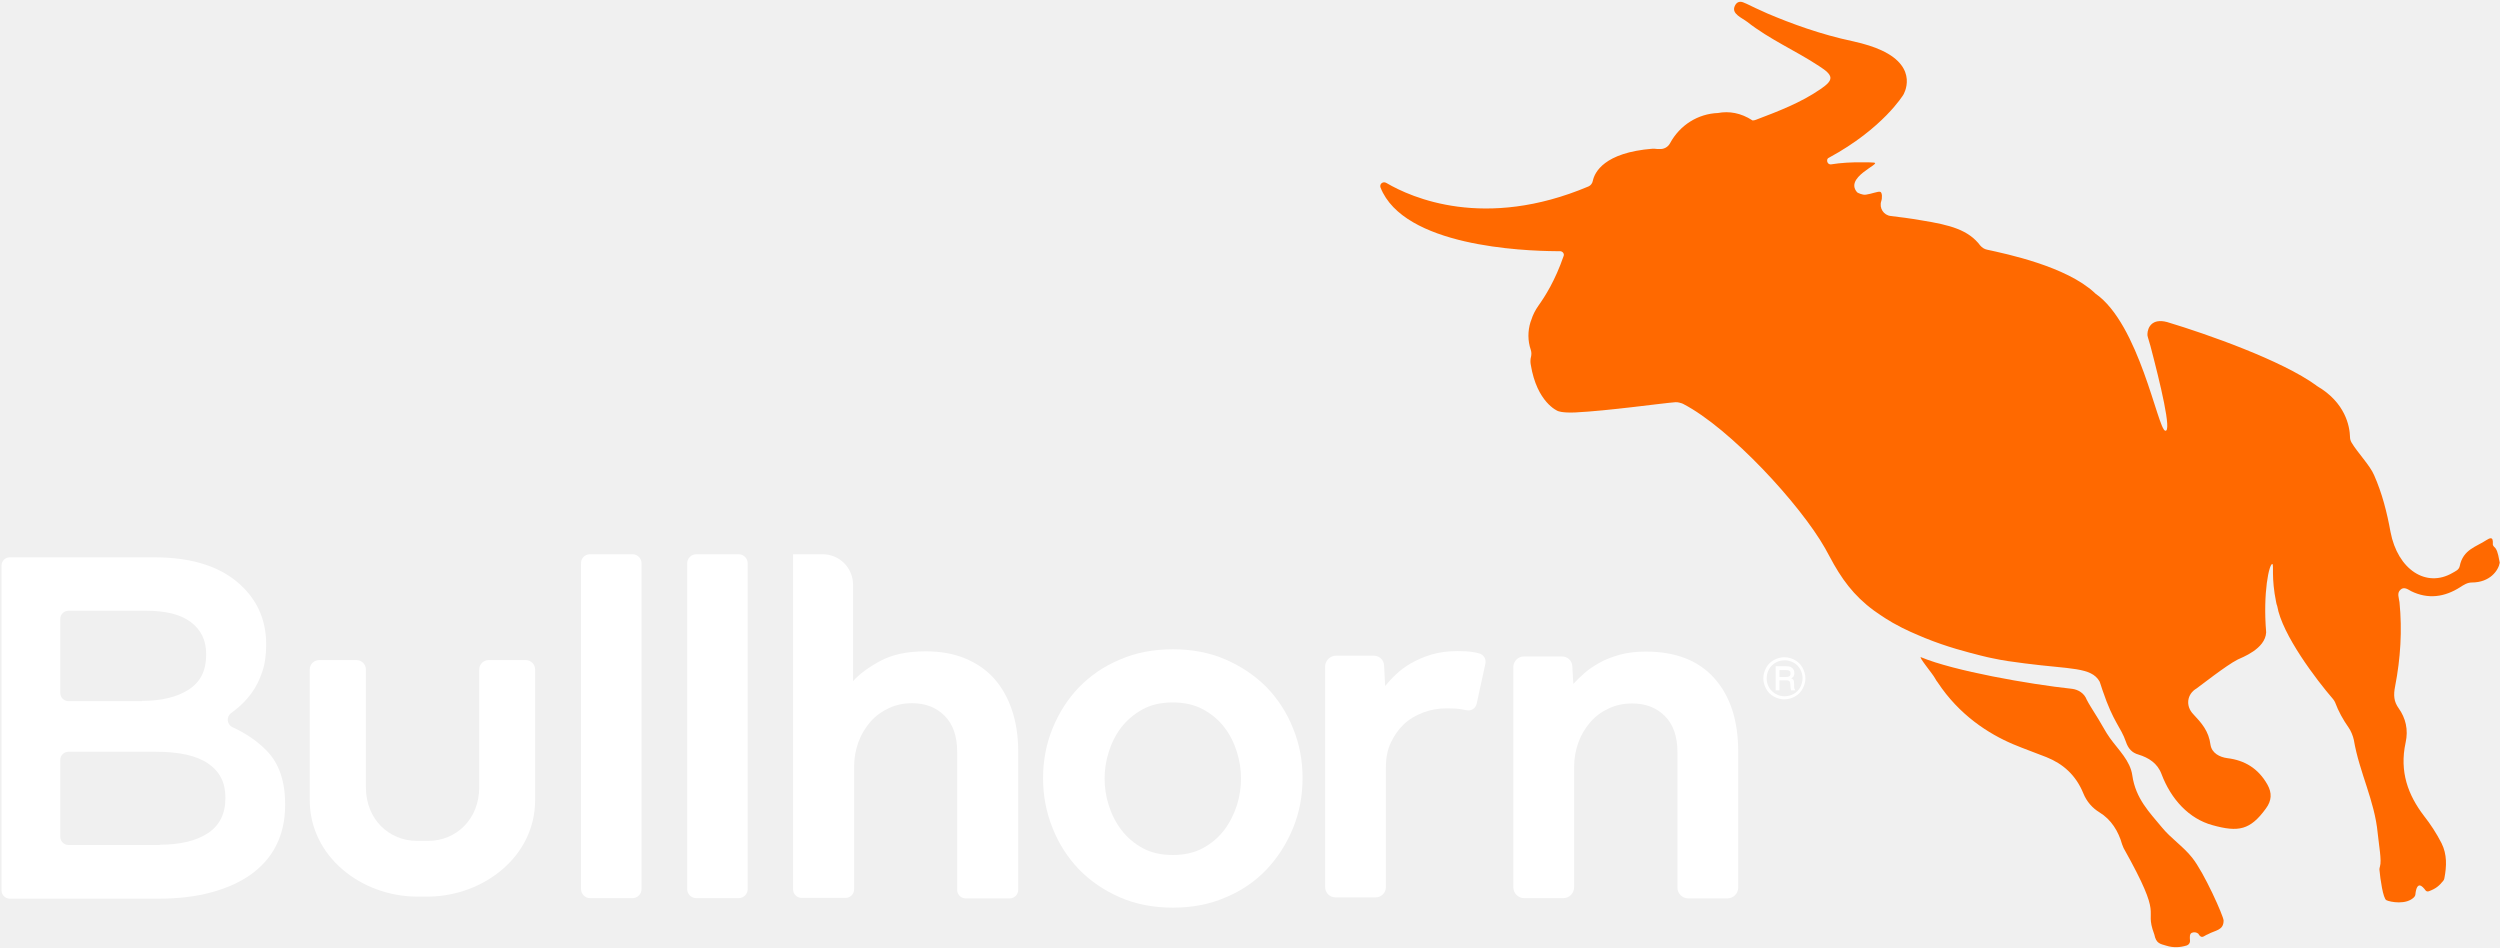
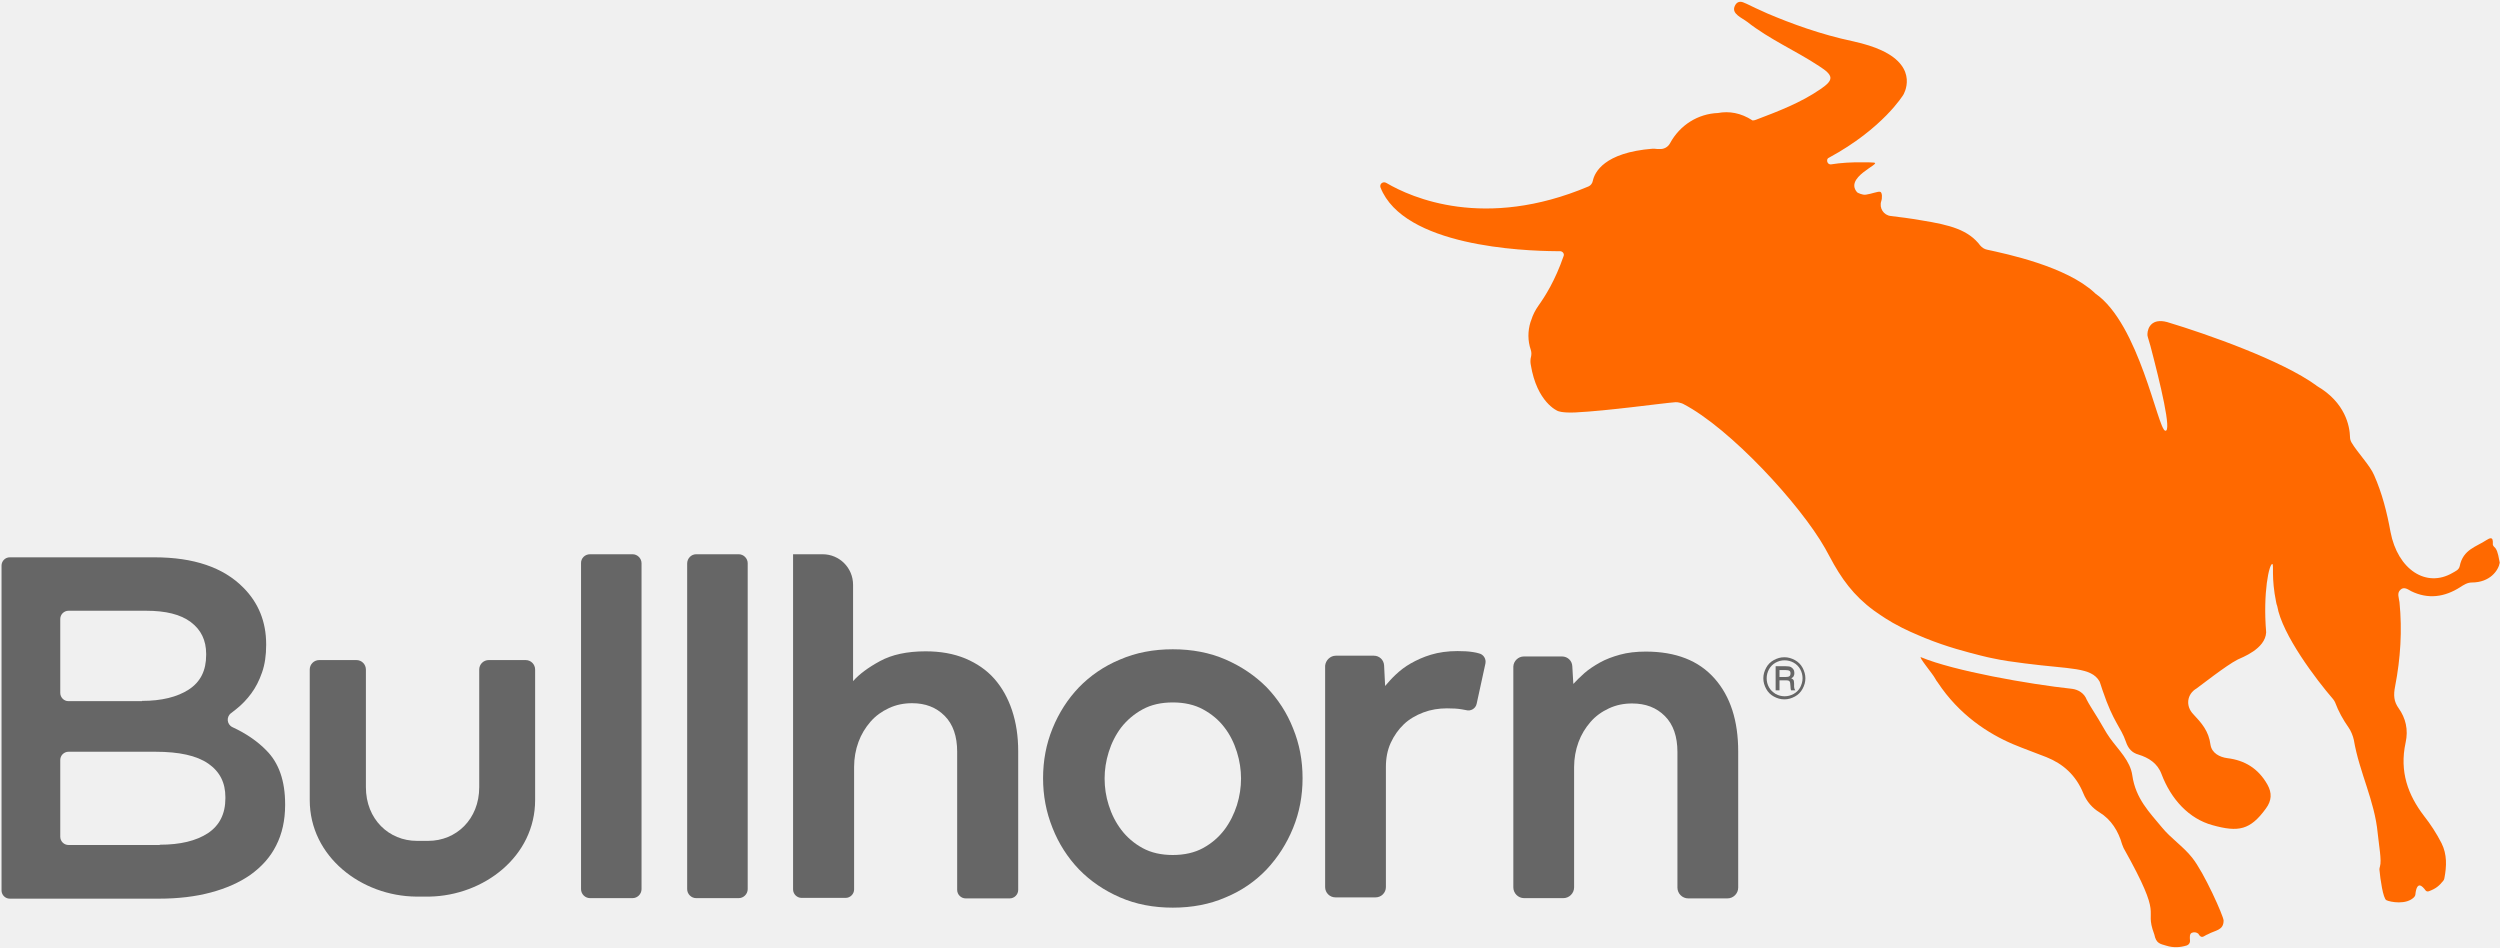
<svg xmlns="http://www.w3.org/2000/svg" width="153px" height="58px" viewBox="0 0 153 58" version="1.1">
  <defs />
  <g id="Page-1" stroke="none" stroke-width="1" fill="none" fill-rule="evenodd">
    <g id="BH16_logo_orange_blue_linear">
      <g id="Layer_1">
        <g id="Group">
-           <path d="M0.094,34.611 C0.094,34.344 0.314,34.108 0.596,34.108 L9.447,34.108 C11.848,34.108 13.668,34.721 14.892,35.963 C15.818,36.891 16.289,38.054 16.289,39.421 L16.289,39.484 C16.289,40.097 16.21,40.663 16.038,41.15 C15.865,41.653 15.645,42.078 15.378,42.439 C15.112,42.801 14.798,43.131 14.437,43.414 C14.343,43.492 14.249,43.555 14.154,43.634 C13.841,43.854 13.872,44.325 14.217,44.498 C15.033,44.875 15.739,45.347 16.304,45.928 C17.073,46.699 17.45,47.799 17.45,49.214 L17.45,49.276 C17.45,50.204 17.262,51.037 16.901,51.744 C16.54,52.467 16.006,53.049 15.331,53.536 C14.657,54.008 13.841,54.369 12.899,54.621 C11.958,54.872 10.906,54.998 9.729,54.998 L0.596,54.998 C0.33,54.998 0.094,54.778 0.094,54.495 L0.094,34.611 L0.094,34.611 Z M8.694,42.895 C9.886,42.895 10.843,42.659 11.55,42.203 C12.271,41.732 12.617,41.04 12.617,40.081 L12.617,40.018 C12.617,39.185 12.303,38.541 11.675,38.069 C11.047,37.598 10.137,37.378 8.945,37.378 L4.19,37.378 C3.923,37.378 3.688,37.598 3.688,37.881 L3.688,42.408 C3.688,42.675 3.907,42.911 4.19,42.911 L8.694,42.911 L8.694,42.895 Z M9.776,51.697 C11.032,51.697 12.005,51.461 12.726,50.99 C13.433,50.518 13.794,49.811 13.794,48.852 L13.794,48.789 C13.794,47.893 13.448,47.217 12.742,46.73 C12.036,46.243 10.969,46.007 9.51,46.007 L4.19,46.007 C3.923,46.007 3.688,46.227 3.688,46.51 L3.688,51.21 C3.688,51.477 3.907,51.713 4.19,51.713 L9.776,51.713 L9.776,51.697 Z" id="Shape" fill="#FFFFFF" />
-           <path d="M36.108,33.92 L38.713,33.92 C39.011,33.92 39.262,34.171 39.262,34.47 L39.262,54.416 C39.262,54.715 39.011,54.966 38.713,54.966 L36.108,54.966 C35.81,54.966 35.559,54.715 35.559,54.416 L35.559,34.486 C35.543,34.171 35.794,33.92 36.108,33.92" id="Shape" fill="#FFFFFF" />
-           <path d="M42.605,33.92 L45.21,33.92 C45.508,33.92 45.759,34.171 45.759,34.47 L45.759,54.416 C45.759,54.715 45.508,54.966 45.21,54.966 L42.605,54.966 C42.306,54.966 42.055,54.715 42.055,54.416 L42.055,34.486 C42.055,34.171 42.306,33.92 42.605,33.92" id="Shape" fill="#FFFFFF" />
-           <path d="M48.552,33.92 L50.341,33.92 C51.377,33.92 52.208,34.753 52.208,35.79 L52.208,41.685 C52.585,41.26 53.134,40.851 53.856,40.459 C54.578,40.066 55.504,39.861 56.649,39.861 C57.559,39.861 58.36,40.003 59.082,40.301 C59.788,40.6 60.384,41.009 60.855,41.543 C61.326,42.078 61.686,42.722 61.938,43.476 C62.189,44.231 62.314,45.064 62.314,45.976 L62.314,54.463 C62.314,54.746 62.079,54.982 61.796,54.982 L59.097,54.982 C58.815,54.982 58.579,54.746 58.579,54.463 L58.579,46.007 C58.579,45.064 58.328,44.325 57.81,43.807 C57.293,43.288 56.634,43.036 55.818,43.036 C55.315,43.036 54.845,43.131 54.405,43.335 C53.966,43.539 53.589,43.807 53.275,44.168 C52.962,44.53 52.71,44.938 52.538,45.41 C52.365,45.881 52.271,46.4 52.271,46.934 L52.271,54.432 C52.271,54.715 52.036,54.951 51.753,54.951 L49.054,54.951 C48.772,54.951 48.536,54.715 48.536,54.432 L48.536,36.498 L48.536,33.92 L48.552,33.92 Z" id="Shape" fill="#FFFFFF" />
-           <path d="M93.259,40.176 L95.598,40.176 C95.927,40.176 96.21,40.427 96.225,40.773 L96.288,41.857 C96.476,41.653 96.696,41.433 96.963,41.197 C97.23,40.962 97.543,40.757 97.904,40.553 C98.265,40.349 98.689,40.191 99.144,40.066 C99.599,39.94 100.133,39.877 100.713,39.877 C102.565,39.877 103.962,40.427 104.934,41.527 C105.907,42.628 106.378,44.121 106.378,45.991 L106.378,54.322 C106.378,54.683 106.08,54.982 105.719,54.982 L103.318,54.982 C102.957,54.982 102.659,54.683 102.659,54.322 L102.659,46.023 C102.659,45.08 102.408,44.341 101.89,43.822 C101.372,43.304 100.713,43.052 99.882,43.052 C99.379,43.052 98.909,43.146 98.469,43.351 C98.03,43.555 97.653,43.822 97.339,44.184 C97.026,44.545 96.774,44.954 96.602,45.425 C96.429,45.897 96.335,46.416 96.335,46.95 L96.335,54.306 C96.335,54.668 96.037,54.966 95.676,54.966 L93.275,54.966 C92.914,54.966 92.616,54.668 92.616,54.306 L92.616,40.789 C92.632,40.459 92.914,40.176 93.259,40.176" id="Shape" fill="#FFFFFF" />
-           <path d="M110.49,41.512 C110.49,41.747 110.427,41.952 110.317,42.156 C110.207,42.36 110.05,42.518 109.846,42.628 C109.642,42.738 109.438,42.801 109.203,42.801 C108.967,42.801 108.763,42.738 108.559,42.628 C108.355,42.518 108.198,42.36 108.089,42.156 C107.979,41.952 107.916,41.747 107.916,41.512 C107.916,41.276 107.979,41.072 108.089,40.867 C108.198,40.663 108.355,40.506 108.559,40.396 C108.763,40.286 108.967,40.223 109.203,40.223 C109.438,40.223 109.642,40.286 109.846,40.396 C110.05,40.506 110.207,40.663 110.317,40.867 C110.427,41.072 110.49,41.292 110.49,41.512 L110.49,41.512 Z M110.317,41.512 C110.317,41.323 110.27,41.134 110.176,40.962 C110.082,40.789 109.94,40.647 109.768,40.553 C109.595,40.459 109.407,40.411 109.218,40.411 C109.014,40.411 108.842,40.459 108.669,40.553 C108.497,40.647 108.355,40.789 108.261,40.962 C108.167,41.134 108.12,41.323 108.12,41.512 C108.12,41.716 108.167,41.889 108.261,42.062 C108.355,42.235 108.497,42.36 108.669,42.47 C108.842,42.565 109.03,42.612 109.218,42.612 C109.407,42.612 109.595,42.565 109.768,42.47 C109.94,42.376 110.082,42.235 110.176,42.062 C110.254,41.905 110.317,41.716 110.317,41.512 L110.317,41.512 Z M108.669,40.773 L109.281,40.773 C109.422,40.773 109.532,40.789 109.595,40.82 C109.658,40.851 109.705,40.899 109.752,40.962 C109.799,41.024 109.815,41.103 109.815,41.197 C109.815,41.276 109.799,41.339 109.768,41.386 C109.752,41.433 109.705,41.464 109.626,41.512 C109.689,41.543 109.736,41.575 109.768,41.622 C109.783,41.669 109.799,41.732 109.799,41.842 L109.799,42.015 C109.799,42.093 109.815,42.156 109.846,42.203 L109.878,42.25 L109.611,42.25 C109.595,42.188 109.579,42.125 109.579,42.03 L109.564,41.857 C109.564,41.795 109.548,41.747 109.532,41.716 C109.517,41.685 109.485,41.669 109.454,41.653 C109.422,41.637 109.36,41.637 109.266,41.637 L108.905,41.637 L108.905,42.25 L108.669,42.25 L108.669,40.773 L108.669,40.773 Z M108.905,40.993 L108.905,41.433 L109.266,41.433 C109.375,41.433 109.454,41.417 109.485,41.402 C109.548,41.37 109.579,41.307 109.579,41.213 C109.579,41.134 109.564,41.087 109.517,41.056 C109.47,41.024 109.391,41.009 109.281,41.009 L108.905,41.009 L108.905,40.993 Z" id="Shape" fill="#FFFFFF" />
-           <path d="M81.757,40.128 L84.079,40.128 C84.425,40.128 84.691,40.396 84.707,40.726 L84.77,41.983 C84.942,41.779 85.146,41.543 85.413,41.292 C85.68,41.04 85.978,40.804 86.339,40.6 C86.7,40.396 87.108,40.207 87.579,40.066 C88.05,39.924 88.599,39.846 89.195,39.846 C89.556,39.846 89.87,39.861 90.152,39.908 C90.278,39.924 90.403,39.956 90.513,39.987 C90.796,40.05 90.968,40.333 90.906,40.616 L90.372,43.068 C90.309,43.366 90.011,43.539 89.729,43.461 C89.65,43.445 89.556,43.429 89.478,43.414 C89.211,43.366 88.913,43.351 88.552,43.351 C88.05,43.351 87.563,43.429 87.108,43.602 C86.653,43.775 86.245,44.011 85.915,44.325 C85.586,44.64 85.319,45.017 85.115,45.457 C84.911,45.897 84.817,46.4 84.817,46.934 L84.817,54.291 C84.817,54.636 84.534,54.919 84.189,54.919 L81.726,54.919 C81.38,54.919 81.098,54.636 81.098,54.291 L81.098,40.741 C81.129,40.411 81.412,40.128 81.757,40.128" id="Shape" fill="#FFFFFF" />
-           <path d="M29.91,40.396 C29.596,40.396 29.329,40.647 29.329,40.977 L29.329,48.176 C29.329,50.141 27.917,51.461 26.206,51.461 L25.516,51.461 C23.805,51.461 22.393,50.141 22.393,48.176 L22.393,40.977 C22.393,40.663 22.142,40.396 21.812,40.396 L19.537,40.396 C19.223,40.396 18.956,40.647 18.956,40.977 L18.956,48.962 C18.956,52.436 22.126,54.841 25.469,54.872 L25.469,54.872 L25.5,54.872 L25.547,54.872 L25.547,54.872 L26.159,54.872 L26.159,54.872 L26.206,54.872 L26.285,54.872 L26.285,54.872 C29.611,54.809 32.75,52.42 32.75,48.962 L32.75,40.977 C32.75,40.663 32.499,40.396 32.169,40.396 L29.91,40.396 L29.91,40.396 Z" id="Shape" fill="#FFFFFF" />
-           <path d="M63.836,47.626 C63.836,46.557 64.025,45.536 64.417,44.577 C64.809,43.618 65.343,42.785 66.033,42.062 C66.724,41.354 67.555,40.773 68.544,40.364 C69.517,39.94 70.6,39.736 71.777,39.736 C72.954,39.736 74.036,39.94 75.009,40.364 C75.982,40.789 76.814,41.354 77.52,42.062 C78.21,42.785 78.76,43.618 79.136,44.577 C79.529,45.536 79.717,46.541 79.717,47.626 C79.717,48.695 79.529,49.717 79.136,50.675 C78.744,51.634 78.21,52.467 77.52,53.206 C76.83,53.929 75.998,54.511 75.009,54.919 C74.036,55.344 72.954,55.548 71.777,55.548 C70.6,55.548 69.517,55.344 68.544,54.919 C67.571,54.495 66.739,53.929 66.033,53.206 C65.343,52.483 64.794,51.634 64.417,50.675 C64.025,49.701 63.836,48.695 63.836,47.626 M71.777,52.326 C72.483,52.326 73.11,52.184 73.628,51.901 C74.146,51.618 74.586,51.241 74.931,50.785 C75.276,50.33 75.527,49.811 75.7,49.276 C75.872,48.726 75.951,48.176 75.951,47.642 C75.951,47.123 75.872,46.573 75.7,46.023 C75.527,45.473 75.276,44.954 74.931,44.514 C74.586,44.058 74.146,43.696 73.628,43.414 C73.11,43.131 72.483,42.989 71.777,42.989 C71.055,42.989 70.443,43.131 69.925,43.414 C69.407,43.696 68.968,44.074 68.622,44.514 C68.277,44.97 68.026,45.473 67.854,46.023 C67.681,46.573 67.602,47.123 67.602,47.642 C67.602,48.192 67.681,48.742 67.854,49.276 C68.026,49.827 68.277,50.33 68.622,50.785 C68.968,51.241 69.407,51.618 69.925,51.901 C70.443,52.184 71.055,52.326 71.777,52.326" id="Shape" fill="#FFFFFF" />
+           <path d="M0.094,34.611 C0.094,34.344 0.314,34.108 0.596,34.108 L9.447,34.108 C11.848,34.108 13.668,34.721 14.892,35.963 C15.818,36.891 16.289,38.054 16.289,39.421 L16.289,39.484 C16.289,40.097 16.21,40.663 16.038,41.15 C15.865,41.653 15.645,42.078 15.378,42.439 C15.112,42.801 14.798,43.131 14.437,43.414 C14.343,43.492 14.249,43.555 14.154,43.634 C13.841,43.854 13.872,44.325 14.217,44.498 C15.033,44.875 15.739,45.347 16.304,45.928 C17.073,46.699 17.45,47.799 17.45,49.214 L17.45,49.276 C17.45,50.204 17.262,51.037 16.901,51.744 C16.54,52.467 16.006,53.049 15.331,53.536 C14.657,54.008 13.841,54.369 12.899,54.621 C11.958,54.872 10.906,54.998 9.729,54.998 L0.596,54.998 C0.33,54.998 0.094,54.778 0.094,54.495 L0.094,34.611 L0.094,34.611 Z M8.694,42.895 C9.886,42.895 10.843,42.659 11.55,42.203 C12.271,41.732 12.617,41.04 12.617,40.081 L12.617,40.018 C12.617,39.185 12.303,38.541 11.675,38.069 C11.047,37.598 10.137,37.378 8.945,37.378 L4.19,37.378 C3.923,37.378 3.688,37.598 3.688,37.881 L3.688,42.408 C3.688,42.675 3.907,42.911 4.19,42.911 L8.694,42.911 L8.694,42.895 Z M9.776,51.697 C11.032,51.697 12.005,51.461 12.726,50.99 C13.433,50.518 13.794,49.811 13.794,48.852 L13.794,48.789 C13.794,47.893 13.448,47.217 12.742,46.73 C12.036,46.243 10.969,46.007 9.51,46.007 L4.19,46.007 C3.923,46.007 3.688,46.227 3.688,46.51 L3.688,51.21 C3.688,51.477 3.907,51.713 4.19,51.713 L9.776,51.713 L9.776,51.697 Z" id="Shape" fill="#666666" />
+           <path d="M36.108,33.92 L38.713,33.92 C39.011,33.92 39.262,34.171 39.262,34.47 L39.262,54.416 C39.262,54.715 39.011,54.966 38.713,54.966 L36.108,54.966 C35.81,54.966 35.559,54.715 35.559,54.416 L35.559,34.486 C35.543,34.171 35.794,33.92 36.108,33.92" id="Shape" fill="#666666" />
+           <path d="M42.605,33.92 L45.21,33.92 C45.508,33.92 45.759,34.171 45.759,34.47 L45.759,54.416 C45.759,54.715 45.508,54.966 45.21,54.966 L42.605,54.966 C42.306,54.966 42.055,54.715 42.055,54.416 L42.055,34.486 C42.055,34.171 42.306,33.92 42.605,33.92" id="Shape" fill="#666666" />
+           <path d="M48.552,33.92 L50.341,33.92 C51.377,33.92 52.208,34.753 52.208,35.79 L52.208,41.685 C52.585,41.26 53.134,40.851 53.856,40.459 C54.578,40.066 55.504,39.861 56.649,39.861 C57.559,39.861 58.36,40.003 59.082,40.301 C59.788,40.6 60.384,41.009 60.855,41.543 C61.326,42.078 61.686,42.722 61.938,43.476 C62.189,44.231 62.314,45.064 62.314,45.976 L62.314,54.463 C62.314,54.746 62.079,54.982 61.796,54.982 L59.097,54.982 C58.815,54.982 58.579,54.746 58.579,54.463 L58.579,46.007 C58.579,45.064 58.328,44.325 57.81,43.807 C57.293,43.288 56.634,43.036 55.818,43.036 C55.315,43.036 54.845,43.131 54.405,43.335 C53.966,43.539 53.589,43.807 53.275,44.168 C52.962,44.53 52.71,44.938 52.538,45.41 C52.365,45.881 52.271,46.4 52.271,46.934 L52.271,54.432 C52.271,54.715 52.036,54.951 51.753,54.951 L49.054,54.951 C48.772,54.951 48.536,54.715 48.536,54.432 L48.536,36.498 L48.536,33.92 L48.552,33.92 Z" id="Shape" fill="#666666" />
+           <path d="M93.259,40.176 L95.598,40.176 C95.927,40.176 96.21,40.427 96.225,40.773 L96.288,41.857 C96.476,41.653 96.696,41.433 96.963,41.197 C97.23,40.962 97.543,40.757 97.904,40.553 C98.265,40.349 98.689,40.191 99.144,40.066 C99.599,39.94 100.133,39.877 100.713,39.877 C102.565,39.877 103.962,40.427 104.934,41.527 C105.907,42.628 106.378,44.121 106.378,45.991 L106.378,54.322 C106.378,54.683 106.08,54.982 105.719,54.982 L103.318,54.982 C102.957,54.982 102.659,54.683 102.659,54.322 L102.659,46.023 C102.659,45.08 102.408,44.341 101.89,43.822 C101.372,43.304 100.713,43.052 99.882,43.052 C99.379,43.052 98.909,43.146 98.469,43.351 C98.03,43.555 97.653,43.822 97.339,44.184 C97.026,44.545 96.774,44.954 96.602,45.425 C96.429,45.897 96.335,46.416 96.335,46.95 L96.335,54.306 C96.335,54.668 96.037,54.966 95.676,54.966 L93.275,54.966 C92.914,54.966 92.616,54.668 92.616,54.306 L92.616,40.789 C92.632,40.459 92.914,40.176 93.259,40.176" id="Shape" fill="#666666" />
+           <path d="M110.49,41.512 C110.49,41.747 110.427,41.952 110.317,42.156 C110.207,42.36 110.05,42.518 109.846,42.628 C109.642,42.738 109.438,42.801 109.203,42.801 C108.967,42.801 108.763,42.738 108.559,42.628 C108.355,42.518 108.198,42.36 108.089,42.156 C107.979,41.952 107.916,41.747 107.916,41.512 C107.916,41.276 107.979,41.072 108.089,40.867 C108.198,40.663 108.355,40.506 108.559,40.396 C108.763,40.286 108.967,40.223 109.203,40.223 C109.438,40.223 109.642,40.286 109.846,40.396 C110.05,40.506 110.207,40.663 110.317,40.867 C110.427,41.072 110.49,41.292 110.49,41.512 L110.49,41.512 Z M110.317,41.512 C110.317,41.323 110.27,41.134 110.176,40.962 C110.082,40.789 109.94,40.647 109.768,40.553 C109.595,40.459 109.407,40.411 109.218,40.411 C109.014,40.411 108.842,40.459 108.669,40.553 C108.497,40.647 108.355,40.789 108.261,40.962 C108.167,41.134 108.12,41.323 108.12,41.512 C108.12,41.716 108.167,41.889 108.261,42.062 C108.355,42.235 108.497,42.36 108.669,42.47 C108.842,42.565 109.03,42.612 109.218,42.612 C109.407,42.612 109.595,42.565 109.768,42.47 C109.94,42.376 110.082,42.235 110.176,42.062 C110.254,41.905 110.317,41.716 110.317,41.512 L110.317,41.512 Z M108.669,40.773 L109.281,40.773 C109.422,40.773 109.532,40.789 109.595,40.82 C109.658,40.851 109.705,40.899 109.752,40.962 C109.799,41.024 109.815,41.103 109.815,41.197 C109.815,41.276 109.799,41.339 109.768,41.386 C109.752,41.433 109.705,41.464 109.626,41.512 C109.689,41.543 109.736,41.575 109.768,41.622 C109.783,41.669 109.799,41.732 109.799,41.842 L109.799,42.015 C109.799,42.093 109.815,42.156 109.846,42.203 L109.878,42.25 L109.611,42.25 C109.595,42.188 109.579,42.125 109.579,42.03 L109.564,41.857 C109.564,41.795 109.548,41.747 109.532,41.716 C109.517,41.685 109.485,41.669 109.454,41.653 C109.422,41.637 109.36,41.637 109.266,41.637 L108.905,41.637 L108.905,42.25 L108.669,42.25 L108.669,40.773 L108.669,40.773 Z M108.905,40.993 L108.905,41.433 L109.266,41.433 C109.375,41.433 109.454,41.417 109.485,41.402 C109.548,41.37 109.579,41.307 109.579,41.213 C109.579,41.134 109.564,41.087 109.517,41.056 C109.47,41.024 109.391,41.009 109.281,41.009 L108.905,41.009 L108.905,40.993 Z" id="Shape" fill="#666666" />
+           <path d="M81.757,40.128 L84.079,40.128 C84.425,40.128 84.691,40.396 84.707,40.726 L84.77,41.983 C84.942,41.779 85.146,41.543 85.413,41.292 C85.68,41.04 85.978,40.804 86.339,40.6 C86.7,40.396 87.108,40.207 87.579,40.066 C88.05,39.924 88.599,39.846 89.195,39.846 C89.556,39.846 89.87,39.861 90.152,39.908 C90.278,39.924 90.403,39.956 90.513,39.987 C90.796,40.05 90.968,40.333 90.906,40.616 L90.372,43.068 C90.309,43.366 90.011,43.539 89.729,43.461 C89.65,43.445 89.556,43.429 89.478,43.414 C89.211,43.366 88.913,43.351 88.552,43.351 C88.05,43.351 87.563,43.429 87.108,43.602 C86.653,43.775 86.245,44.011 85.915,44.325 C85.586,44.64 85.319,45.017 85.115,45.457 C84.911,45.897 84.817,46.4 84.817,46.934 L84.817,54.291 C84.817,54.636 84.534,54.919 84.189,54.919 L81.726,54.919 C81.38,54.919 81.098,54.636 81.098,54.291 L81.098,40.741 C81.129,40.411 81.412,40.128 81.757,40.128" id="Shape" fill="#666666" />
+           <path d="M29.91,40.396 C29.596,40.396 29.329,40.647 29.329,40.977 L29.329,48.176 C29.329,50.141 27.917,51.461 26.206,51.461 L25.516,51.461 C23.805,51.461 22.393,50.141 22.393,48.176 L22.393,40.977 C22.393,40.663 22.142,40.396 21.812,40.396 L19.537,40.396 C19.223,40.396 18.956,40.647 18.956,40.977 L18.956,48.962 C18.956,52.436 22.126,54.841 25.469,54.872 L25.469,54.872 L25.5,54.872 L25.547,54.872 L25.547,54.872 L26.159,54.872 L26.159,54.872 L26.206,54.872 L26.285,54.872 L26.285,54.872 C29.611,54.809 32.75,52.42 32.75,48.962 L32.75,40.977 C32.75,40.663 32.499,40.396 32.169,40.396 L29.91,40.396 L29.91,40.396 Z" id="Shape" fill="#666666" />
+           <path d="M63.836,47.626 C63.836,46.557 64.025,45.536 64.417,44.577 C64.809,43.618 65.343,42.785 66.033,42.062 C66.724,41.354 67.555,40.773 68.544,40.364 C69.517,39.94 70.6,39.736 71.777,39.736 C72.954,39.736 74.036,39.94 75.009,40.364 C75.982,40.789 76.814,41.354 77.52,42.062 C78.21,42.785 78.76,43.618 79.136,44.577 C79.529,45.536 79.717,46.541 79.717,47.626 C79.717,48.695 79.529,49.717 79.136,50.675 C78.744,51.634 78.21,52.467 77.52,53.206 C76.83,53.929 75.998,54.511 75.009,54.919 C74.036,55.344 72.954,55.548 71.777,55.548 C70.6,55.548 69.517,55.344 68.544,54.919 C67.571,54.495 66.739,53.929 66.033,53.206 C65.343,52.483 64.794,51.634 64.417,50.675 C64.025,49.701 63.836,48.695 63.836,47.626 M71.777,52.326 C72.483,52.326 73.11,52.184 73.628,51.901 C74.146,51.618 74.586,51.241 74.931,50.785 C75.276,50.33 75.527,49.811 75.7,49.276 C75.872,48.726 75.951,48.176 75.951,47.642 C75.951,47.123 75.872,46.573 75.7,46.023 C75.527,45.473 75.276,44.954 74.931,44.514 C74.586,44.058 74.146,43.696 73.628,43.414 C73.11,43.131 72.483,42.989 71.777,42.989 C71.055,42.989 70.443,43.131 69.925,43.414 C69.407,43.696 68.968,44.074 68.622,44.514 C68.277,44.97 68.026,45.473 67.854,46.023 C67.681,46.573 67.602,47.123 67.602,47.642 C67.602,48.192 67.681,48.742 67.854,49.276 C68.026,49.827 68.277,50.33 68.622,50.785 C68.968,51.241 69.407,51.618 69.925,51.901 C70.443,52.184 71.055,52.326 71.777,52.326" id="Shape" fill="#666666" />
          <path d="M132.302,50.628 C132.851,51.304 133.604,51.791 134.154,52.483 C134.891,53.395 136.084,56.082 136.084,56.334 C136.084,56.947 135.597,56.915 135.111,57.183 C134.875,57.261 134.75,57.513 134.53,57.136 C134.42,57.057 134.279,57.025 134.138,57.088 C133.997,57.151 134.012,57.356 134.028,57.56 C134.044,57.686 133.965,57.811 133.84,57.859 C133.432,57.984 133.024,58.016 132.569,57.874 C132.208,57.764 131.957,57.749 131.847,57.198 C131.847,57.183 131.831,57.167 131.831,57.151 C131.188,55.422 132.506,56.428 129.964,51.901 C129.932,51.823 129.901,51.744 129.87,51.666 C129.65,50.88 129.21,50.157 128.489,49.717 C128.049,49.449 127.704,49.056 127.5,48.553 C127.045,47.437 126.26,46.746 125.24,46.337 C124.566,46.07 123.891,45.834 123.216,45.551 C121.694,44.907 119.905,43.759 118.587,41.763 C118.524,41.685 118.461,41.59 118.414,41.496 C118.304,41.276 117.363,40.144 117.567,40.223 C119.56,41.056 124.173,41.873 126.81,42.156 C127.202,42.203 127.563,42.439 127.704,42.816 C127.72,42.863 127.924,43.209 127.955,43.256 C128.755,44.514 128.802,44.718 129.132,45.174 C129.65,45.897 130.372,46.557 130.497,47.453 C130.701,48.883 131.564,49.732 132.302,50.628 M152.718,33.543 C152.67,33.48 152.545,33.417 152.561,33.275 C152.592,32.788 152.357,32.945 152.168,33.055 C151.556,33.464 150.74,33.621 150.536,34.643 C150.489,34.879 150.27,34.957 150.113,35.051 C148.496,36.01 146.739,34.863 146.299,32.552 C146.08,31.342 145.782,30.179 145.295,29.079 C145.044,28.481 144.275,27.695 143.914,27.082 C143.851,26.972 143.82,26.862 143.82,26.737 C143.804,26.092 143.538,24.63 141.796,23.624 C141.78,23.609 141.764,23.609 141.764,23.593 C139.646,22.053 135.079,20.449 132.631,19.711 C131.69,19.459 131.439,20.056 131.423,20.434 C131.423,20.512 131.423,20.575 131.454,20.654 C131.502,20.827 131.611,21.172 131.611,21.188 C132.192,23.404 132.945,26.485 132.506,26.359 C132.051,26.234 130.921,19.821 128.238,17.966 C128.222,17.95 128.206,17.934 128.19,17.919 C126.449,16.3 122.824,15.545 121.6,15.278 C121.443,15.247 121.302,15.152 121.192,15.027 C120.47,14.068 119.356,13.769 117.598,13.486 C116.876,13.36 116.249,13.282 115.715,13.219 C115.276,13.172 114.993,12.732 115.134,12.307 L115.134,12.307 C115.197,12.134 115.197,11.773 115.072,11.741 C114.946,11.694 114.538,11.867 114.193,11.914 C113.958,11.946 113.691,11.789 113.691,11.789 C113.612,11.741 113.816,11.914 113.722,11.836 C112.718,10.877 115.229,9.997 114.679,9.95 C114.491,9.934 114.303,9.934 114.114,9.934 C113.346,9.918 112.639,9.965 112.059,10.06 C111.902,10.075 111.808,9.934 111.823,9.808 C111.823,9.745 111.855,9.682 111.933,9.651 C115.244,7.859 116.484,5.8 116.484,5.8 C116.484,5.8 117.488,4.165 115.15,3.081 C114.711,2.876 114.13,2.688 113.424,2.531 C111.4,2.106 109.595,1.43 108.183,0.833 C107.696,0.613 107.241,0.409 106.865,0.22 C106.849,0.22 106.755,0.173 106.676,0.141 C106.457,0.063 106.268,0.126 106.158,0.393 C105.97,0.849 106.598,1.085 106.927,1.336 C108.308,2.421 109.893,3.096 111.321,4.04 C112.231,4.621 112.247,4.888 111.415,5.454 C110.207,6.287 108.842,6.806 107.477,7.325 C107.398,7.356 107.335,7.372 107.257,7.372 C106.535,6.9 105.813,6.79 105.138,6.916 C103.93,6.963 102.816,7.639 102.204,8.771 C102.078,9.007 101.812,9.148 101.545,9.117 L101.404,9.117 C101.31,9.101 101.215,9.101 101.137,9.101 C98.171,9.337 97.59,10.547 97.481,11.066 C97.449,11.223 97.355,11.349 97.214,11.411 C90.843,14.099 86.37,12.087 84.864,11.207 C84.848,11.207 84.848,11.191 84.833,11.191 C84.644,11.081 84.409,11.254 84.487,11.474 C85.9,15.074 93.197,15.357 95.237,15.372 L95.472,15.372 C95.629,15.372 95.754,15.53 95.692,15.671 C95.174,17.18 94.546,18.154 94.154,18.705 C93.966,18.972 93.809,19.27 93.714,19.585 L93.667,19.711 C93.495,20.261 93.495,20.858 93.683,21.408 C93.73,21.55 93.73,21.691 93.699,21.833 C93.683,21.911 93.667,21.958 93.667,22.021 C93.667,22.021 93.652,22.163 93.683,22.32 C94.06,24.646 95.331,25.149 95.331,25.149 C95.331,25.149 95.55,25.275 96.382,25.243 C98.375,25.149 101.702,24.678 102.534,24.615 C102.628,24.615 102.706,24.615 102.8,24.646 L102.847,24.662 C102.91,24.678 102.973,24.693 103.02,24.725 C105.892,26.218 110.176,30.87 111.698,33.558 C111.792,33.715 111.87,33.888 111.965,34.046 C112.686,35.413 113.44,36.45 114.679,37.362 C114.821,37.456 115.213,37.755 115.841,38.117 C116.641,38.572 117.284,38.824 117.802,39.044 C119.199,39.61 120.344,39.893 121.192,40.113 C121.553,40.207 121.788,40.254 121.945,40.286 C122.588,40.427 123.185,40.506 123.922,40.6 C126.7,40.962 127.986,40.82 128.489,41.7 C128.52,41.747 128.614,42.078 128.661,42.203 C128.661,42.219 128.677,42.235 128.677,42.25 C129.352,44.247 129.791,44.482 130.105,45.394 C130.246,45.818 130.482,46.07 130.874,46.18 C131.486,46.369 132.035,46.699 132.286,47.375 C132.867,48.915 133.965,50.109 135.409,50.502 C136.994,50.943 137.716,50.801 138.673,49.481 C139.034,48.993 139.05,48.522 138.767,48.019 C138.202,47.013 137.355,46.526 136.319,46.4 C135.833,46.337 135.362,46.086 135.283,45.583 C135.174,44.734 134.734,44.247 134.232,43.712 C133.73,43.193 133.855,42.47 134.42,42.14 C134.562,42.046 136.256,40.71 136.947,40.364 C137.198,40.238 138.642,39.72 138.689,38.698 C138.485,36.246 138.877,34.501 139.065,34.517 C139.175,34.533 138.987,35.334 139.301,36.859 C139.316,36.938 139.332,37.016 139.363,37.079 L139.363,37.079 C139.662,38.84 141.764,41.606 142.784,42.785 C142.831,42.848 142.878,42.911 142.91,42.989 C143.114,43.539 143.396,44.042 143.726,44.514 C143.867,44.702 144.008,45.048 144.055,45.284 C144.385,47.249 145.326,48.993 145.515,50.99 C145.593,51.744 145.766,52.672 145.656,53.017 C145.64,53.096 145.609,53.175 145.625,53.253 C145.672,53.788 145.844,54.998 146.048,55.092 C146.268,55.202 147.288,55.407 147.759,54.888 C147.79,54.841 147.822,54.793 147.822,54.731 C147.916,53.866 148.261,54.243 148.434,54.479 C148.481,54.558 148.575,54.573 148.653,54.542 C149.077,54.385 149.281,54.212 149.532,53.898 C149.563,53.866 149.579,53.819 149.595,53.756 C149.736,53.017 149.767,52.294 149.422,51.603 C149.108,50.99 148.747,50.44 148.339,49.921 C147.382,48.663 146.833,47.233 147.225,45.441 C147.398,44.655 147.225,43.948 146.802,43.351 C146.503,42.942 146.472,42.549 146.582,41.999 C146.911,40.301 147.021,38.588 146.849,36.859 C146.817,36.592 146.676,36.293 146.911,36.089 C147.131,35.885 147.366,36.073 147.57,36.183 C148.606,36.686 149.61,36.545 150.568,35.932 C150.787,35.79 151.007,35.649 151.274,35.649 C152.388,35.649 152.906,34.91 152.984,34.438 C152.922,34.171 152.89,33.778 152.718,33.543" id="Shape" fill="#FF6900" />
        </g>
      </g>
    </g>
  </g>
</svg>
